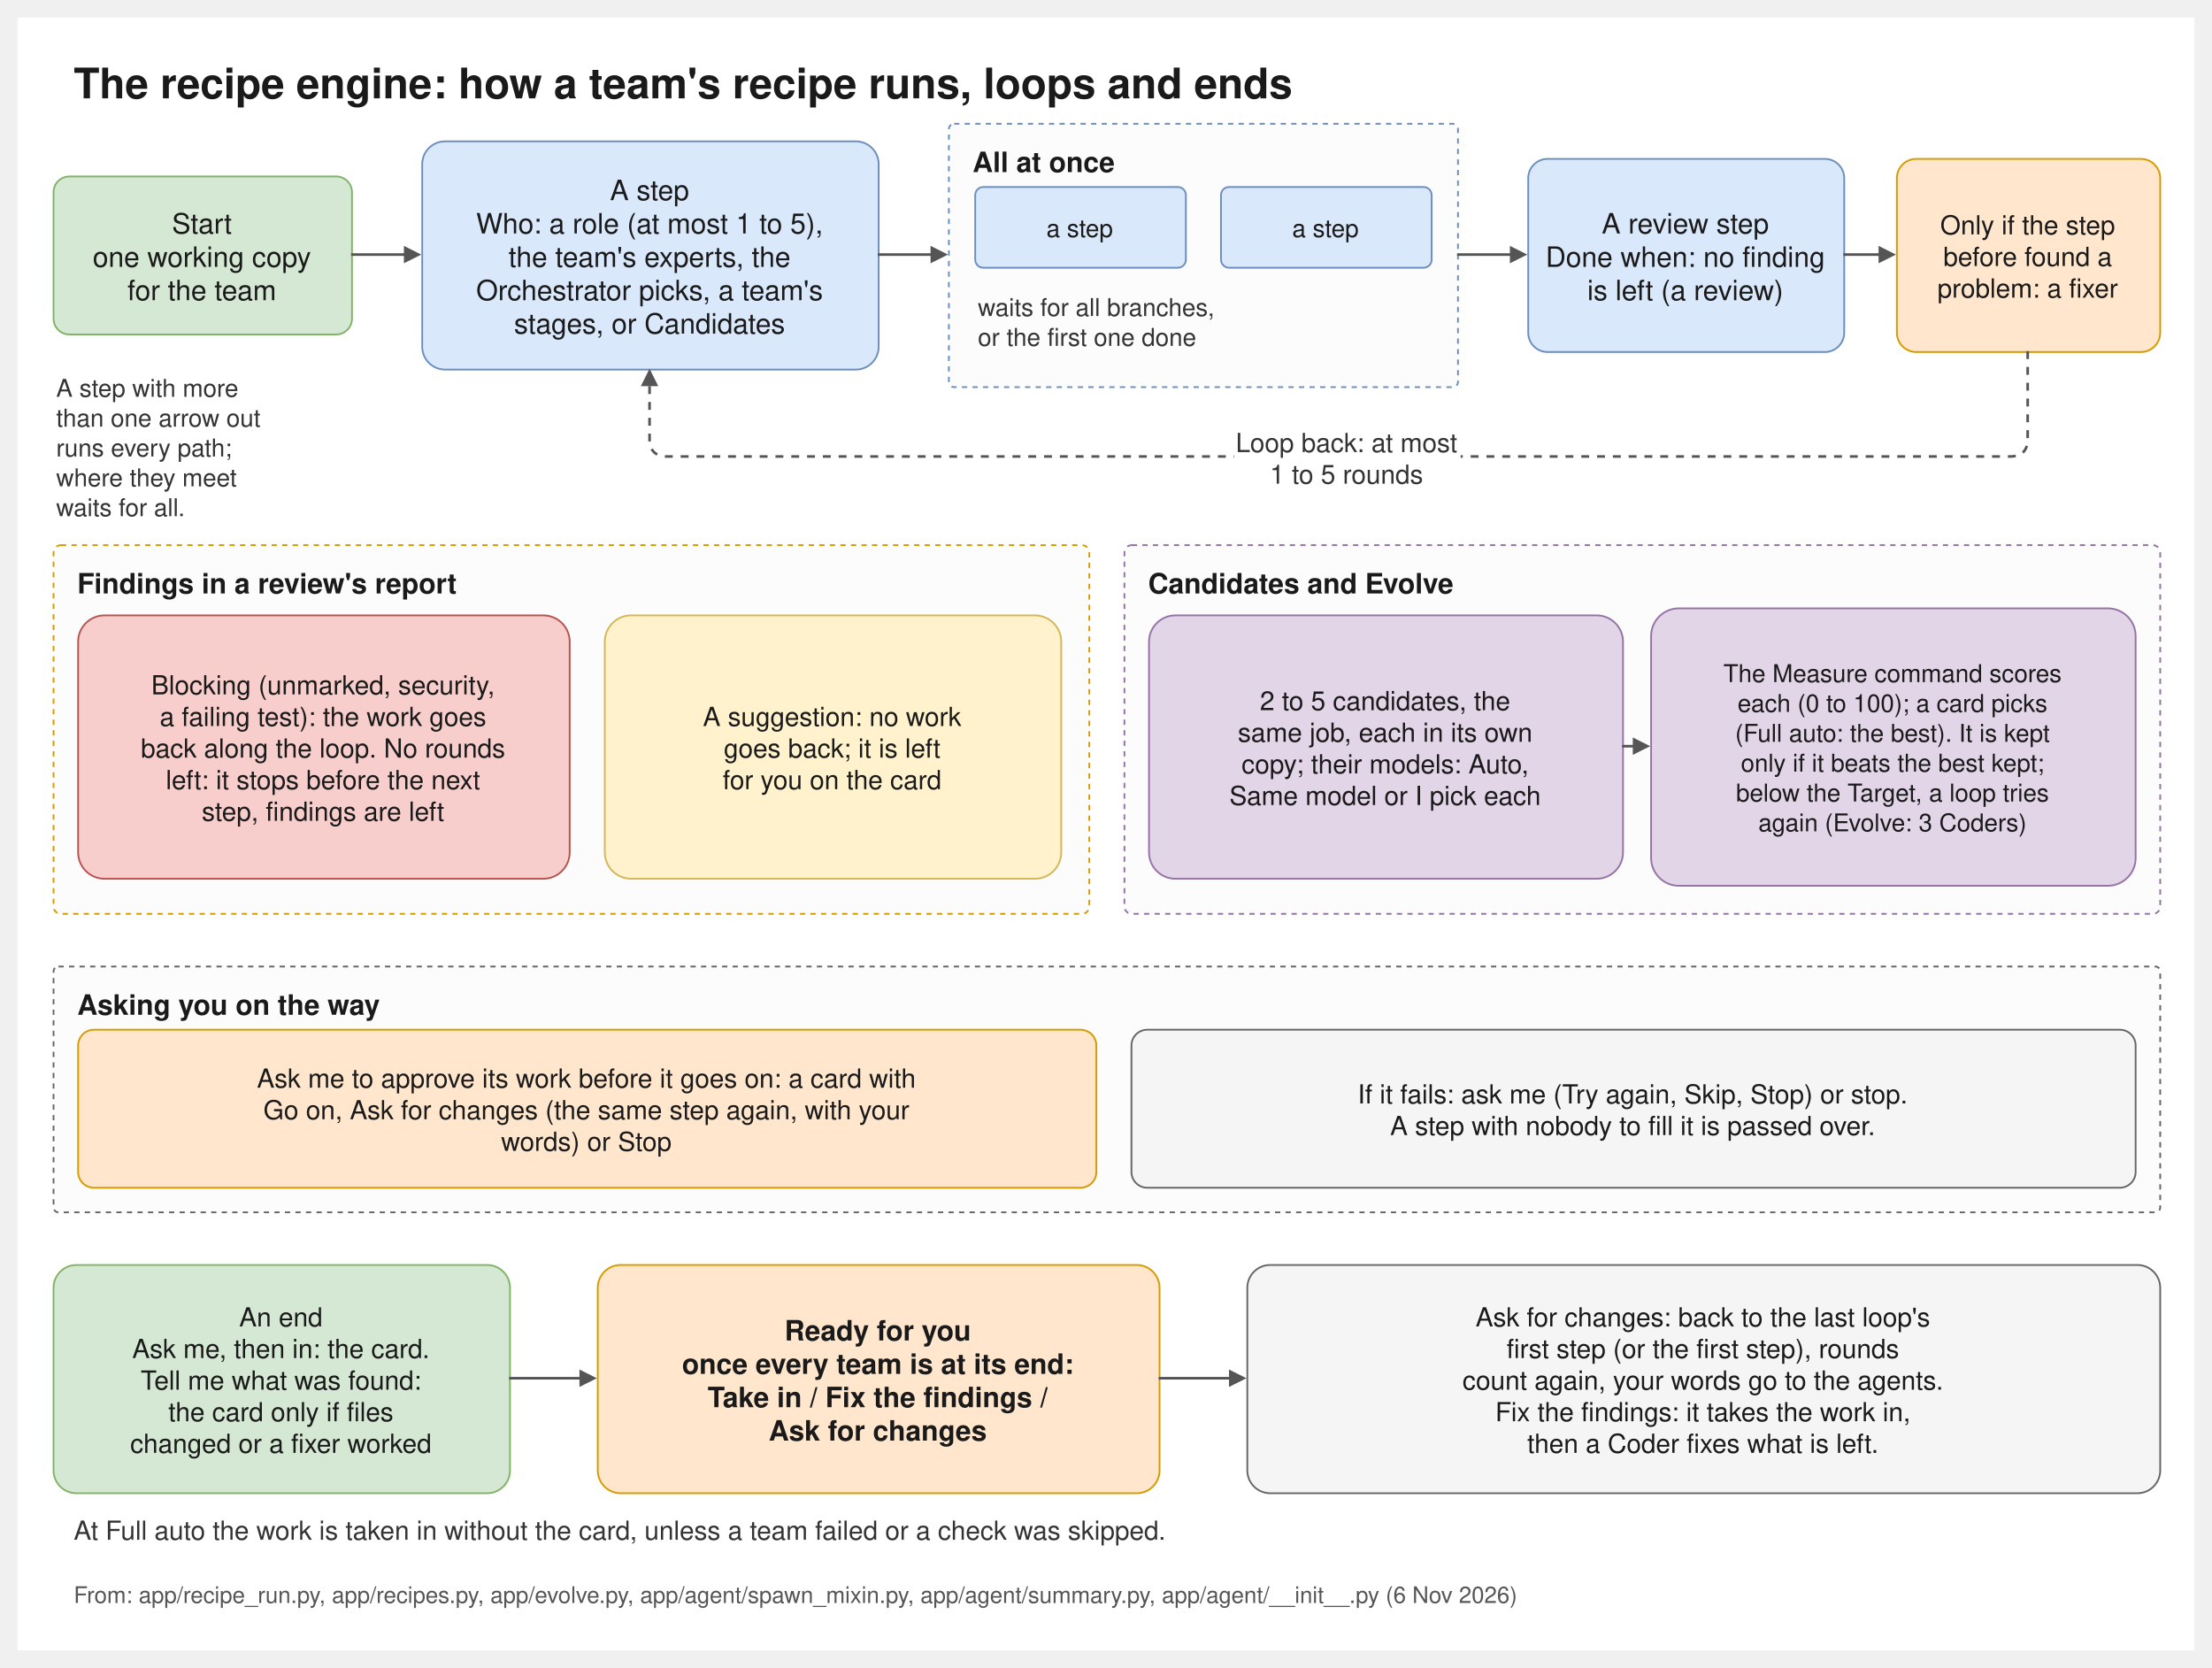
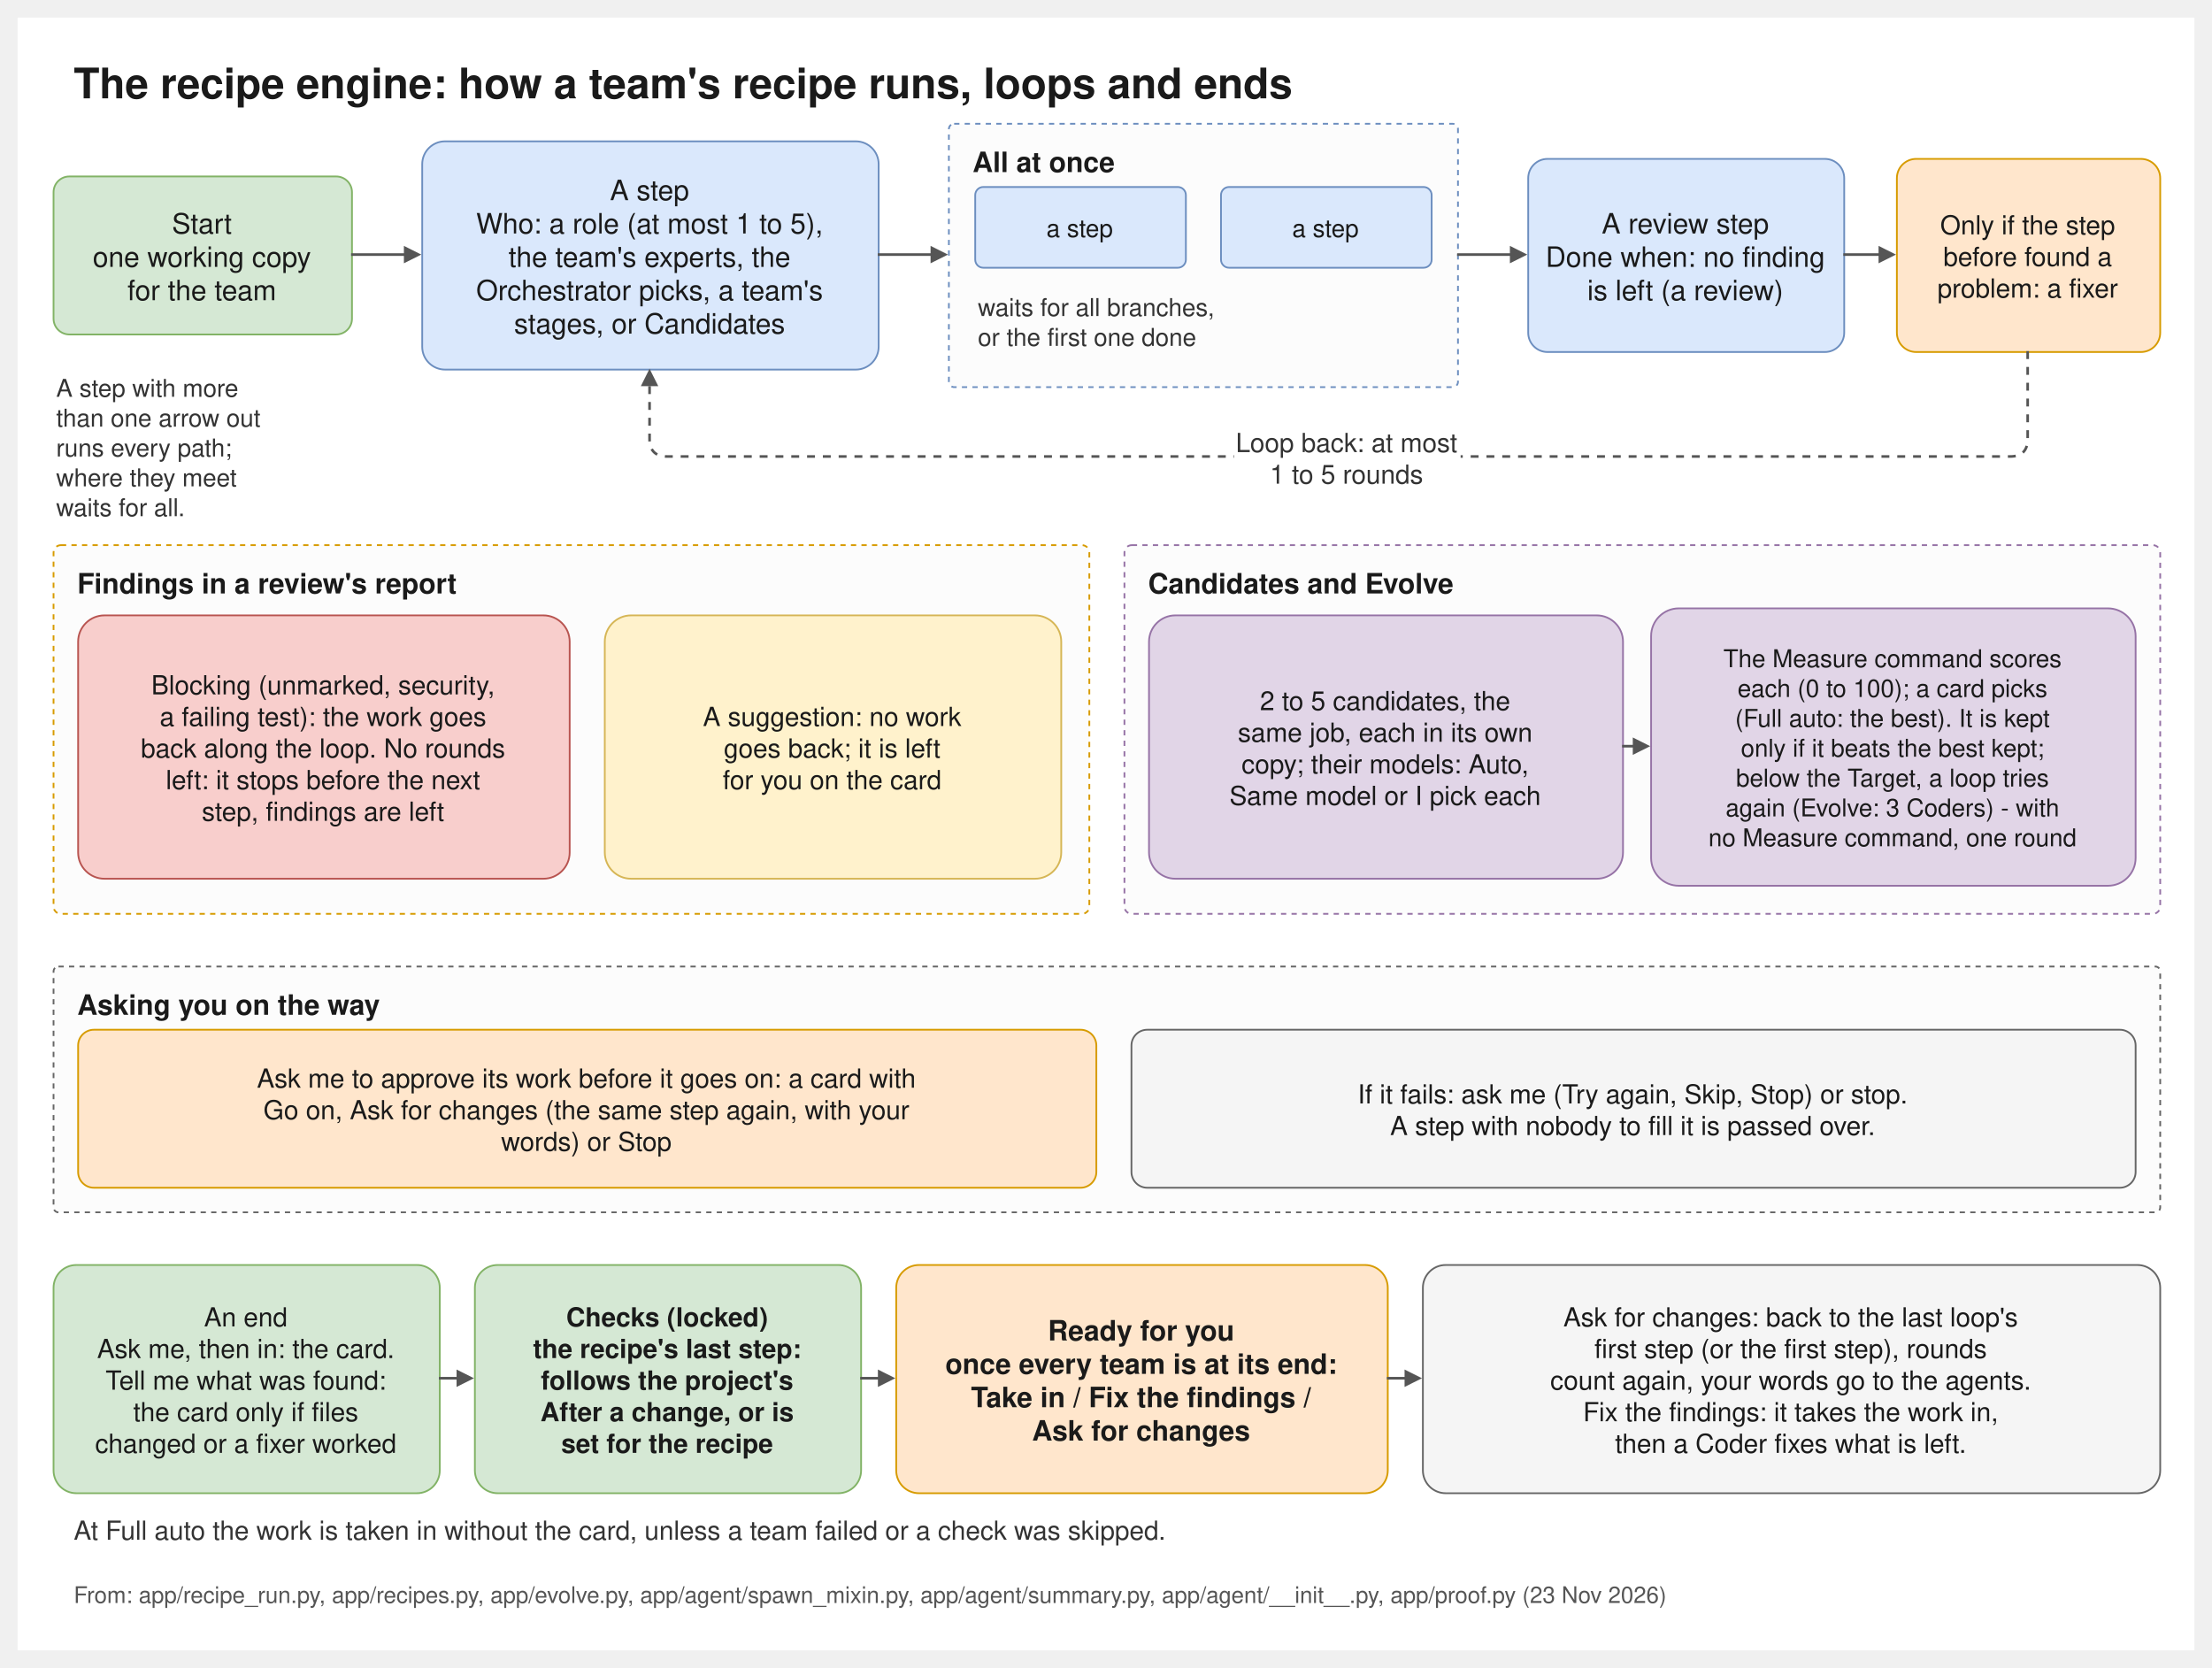
<svg xmlns="http://www.w3.org/2000/svg" style="background: transparent; background-color: transparent;" version="1.1" width="1260px" height="950px" viewBox="0 0 1260 950">
  <defs />
  <g>
    <g data-cell-id="0">
      <g data-cell-id="1">
        <g data-cell-id="backdrop">
          <g>
            <rect x="10" y="10" width="1240" height="930" fill="#ffffff" stroke="none" pointer-events="all" style="fill: light-dark(rgb(255, 255, 255), rgb(18, 18, 18));" />
          </g>
        </g>
        <g data-cell-id="title">
          <g>
            <rect x="40" y="26" width="1180" height="36" fill="none" stroke="none" pointer-events="all" />
          </g>
          <g>
            <g fill="#1a1a1a" font-family="Helvetica" font-weight="bold" text-anchor="start" font-size="24px" style="fill: light-dark(rgb(26, 26, 26), rgb(215, 215, 215));">
              <text x="42" y="56">The recipe engine: how a team's recipe runs, loops and ends</text>
            </g>
          </g>
        </g>
        <g data-cell-id="start">
          <g transform="translate(0.5,0.5)">
            <rect x="30" y="100" width="170" height="90" rx="9" ry="9" fill="#d5e8d4" stroke="#82b366" pointer-events="all" style="fill: light-dark(rgb(213, 232, 212), rgb(31, 47, 30)); stroke: light-dark(rgb(130, 179, 102), rgb(68, 110, 44));" />
          </g>
          <g>
            <g fill="#1a1a1a" font-family="Helvetica" text-anchor="middle" font-size="16px" style="fill: light-dark(rgb(26, 26, 26), rgb(215, 215, 215));">
              <text x="115" y="133">Start</text>
              <text x="115" y="152">one working copy</text>
              <text x="115" y="171">for the team</text>
            </g>
          </g>
        </g>
        <g data-cell-id="step">
          <g transform="translate(0.5,0.5)">
            <rect x="240" y="80" width="260" height="130" rx="13" ry="13" fill="#dae8fc" stroke="#6c8ebf" pointer-events="all" style="fill: light-dark(rgb(218, 232, 252), rgb(29, 41, 59)); stroke: light-dark(rgb(108, 142, 191), rgb(92, 121, 163));" />
          </g>
          <g>
            <g fill="#1a1a1a" font-family="Helvetica" text-anchor="middle" font-size="16px" style="fill: light-dark(rgb(26, 26, 26), rgb(215, 215, 215));">
              <text x="370" y="114">A step</text>
              <text x="370" y="133">Who: a role (at most 1 to 5),</text>
              <text x="370" y="152">the team's experts, the</text>
              <text x="370" y="171">Orchestrator picks, a team's</text>
              <text x="370" y="190">stages, or Candidates</text>
            </g>
          </g>
        </g>
        <g data-cell-id="group">
          <g transform="translate(0.5,0.5)">
            <rect x="540" y="70" width="290" height="150" rx="3" ry="3" fill="#fcfcfc" stroke="#6c8ebf" stroke-dasharray="3 3" pointer-events="all" style="fill: light-dark(rgb(252, 252, 252), rgb(20, 20, 20)); stroke: light-dark(rgb(108, 142, 191), rgb(92, 121, 163));" />
          </g>
          <g>
            <g fill="#1a1a1a" font-family="Helvetica" font-weight="bold" text-anchor="start" font-size="16px" style="fill: light-dark(rgb(26, 26, 26), rgb(215, 215, 215));">
              <text x="554" y="98">All at once</text>
            </g>
          </g>
        </g>
        <g data-cell-id="g1">
          <g transform="translate(0.5,0.5)">
            <rect x="555" y="106" width="120" height="46" rx="4.6" ry="4.6" fill="#dae8fc" stroke="#6c8ebf" pointer-events="all" style="fill: light-dark(rgb(218, 232, 252), rgb(29, 41, 59)); stroke: light-dark(rgb(108, 142, 191), rgb(92, 121, 163));" />
          </g>
          <g>
            <g fill="#1a1a1a" font-family="Helvetica" text-anchor="middle" font-size="14px" style="fill: light-dark(rgb(26, 26, 26), rgb(215, 215, 215));">
              <text x="615" y="135">a step</text>
            </g>
          </g>
        </g>
        <g data-cell-id="g2">
          <g transform="translate(0.5,0.5)">
            <rect x="695" y="106" width="120" height="46" rx="4.6" ry="4.6" fill="#dae8fc" stroke="#6c8ebf" pointer-events="all" style="fill: light-dark(rgb(218, 232, 252), rgb(29, 41, 59)); stroke: light-dark(rgb(108, 142, 191), rgb(92, 121, 163));" />
          </g>
          <g>
            <g fill="#1a1a1a" font-family="Helvetica" text-anchor="middle" font-size="14px" style="fill: light-dark(rgb(26, 26, 26), rgb(215, 215, 215));">
              <text x="755" y="135">a step</text>
            </g>
          </g>
        </g>
        <g data-cell-id="gw">
          <g>
            <rect x="555" y="160" width="270" height="46" fill="none" stroke="none" pointer-events="all" />
          </g>
          <g>
            <g fill="#333333" font-family="Helvetica" text-anchor="start" font-size="14px" style="fill: light-dark(rgb(51, 51, 51), rgb(193, 193, 193));">
              <text x="557" y="180">waits for all branches,</text>
              <text x="557" y="197">or the first one done</text>
            </g>
          </g>
        </g>
        <g data-cell-id="review">
          <g transform="translate(0.5,0.5)">
            <rect x="870" y="90" width="180" height="110" rx="11" ry="11" fill="#dae8fc" stroke="#6c8ebf" pointer-events="all" style="fill: light-dark(rgb(218, 232, 252), rgb(29, 41, 59)); stroke: light-dark(rgb(108, 142, 191), rgb(92, 121, 163));" />
          </g>
          <g>
            <g fill="#1a1a1a" font-family="Helvetica" text-anchor="middle" font-size="16px" style="fill: light-dark(rgb(26, 26, 26), rgb(215, 215, 215));">
              <text x="960" y="133">A review step</text>
              <text x="960" y="152">Done when: no finding</text>
              <text x="960" y="171">is left (a review)</text>
            </g>
          </g>
        </g>
        <g data-cell-id="fix">
          <g transform="translate(0.5,0.5)">
            <rect x="1080" y="90" width="150" height="110" rx="11" ry="11" fill="#ffe6cc" stroke="#d79b00" pointer-events="all" style="fill: light-dark(rgb(255, 230, 204), rgb(54, 33, 10)); stroke: light-dark(rgb(215, 155, 0), rgb(153, 101, 0));" />
          </g>
          <g>
            <g fill="#1a1a1a" font-family="Helvetica" text-anchor="middle" font-size="15px" style="fill: light-dark(rgb(26, 26, 26), rgb(215, 215, 215));">
              <text x="1155" y="133.5">Only if the step</text>
              <text x="1155" y="151.5">before found a</text>
              <text x="1155" y="169.5">problem: a fixer</text>
            </g>
          </g>
        </g>
        <g data-cell-id="e10">
          <g>
            <path d="M 200 145 L 230.82 145" fill="none" stroke="#555555" stroke-width="1.5" stroke-miterlimit="10" pointer-events="stroke" style="stroke: light-dark(rgb(85, 85, 85), rgb(164, 164, 164));" />
            <path d="M 238.32 145 L 230.82 148.75 L 230.82 141.25 Z" fill="#555555" stroke="#555555" stroke-width="1.5" stroke-miterlimit="10" pointer-events="all" style="fill: light-dark(rgb(85, 85, 85), rgb(164, 164, 164)); stroke: light-dark(rgb(85, 85, 85), rgb(164, 164, 164));" />
          </g>
        </g>
        <g data-cell-id="e11">
          <g>
            <path d="M 500 145 L 530.82 145" fill="none" stroke="#555555" stroke-width="1.5" stroke-miterlimit="10" pointer-events="stroke" style="stroke: light-dark(rgb(85, 85, 85), rgb(164, 164, 164));" />
            <path d="M 538.32 145 L 530.82 148.75 L 530.82 141.25 Z" fill="#555555" stroke="#555555" stroke-width="1.5" stroke-miterlimit="10" pointer-events="all" style="fill: light-dark(rgb(85, 85, 85), rgb(164, 164, 164)); stroke: light-dark(rgb(85, 85, 85), rgb(164, 164, 164));" />
          </g>
        </g>
        <g data-cell-id="e12">
          <g>
            <path d="M 830 145 L 860.82 145" fill="none" stroke="#555555" stroke-width="1.5" stroke-miterlimit="10" pointer-events="stroke" style="stroke: light-dark(rgb(85, 85, 85), rgb(164, 164, 164));" />
            <path d="M 868.32 145 L 860.82 148.75 L 860.82 141.25 Z" fill="#555555" stroke="#555555" stroke-width="1.5" stroke-miterlimit="10" pointer-events="all" style="fill: light-dark(rgb(85, 85, 85), rgb(164, 164, 164)); stroke: light-dark(rgb(85, 85, 85), rgb(164, 164, 164));" />
          </g>
        </g>
        <g data-cell-id="e13">
          <g>
            <path d="M 1050 145 L 1070.82 145" fill="none" stroke="#555555" stroke-width="1.5" stroke-miterlimit="10" pointer-events="stroke" style="stroke: light-dark(rgb(85, 85, 85), rgb(164, 164, 164));" />
            <path d="M 1078.32 145 L 1070.82 148.75 L 1070.82 141.25 Z" fill="#555555" stroke="#555555" stroke-width="1.5" stroke-miterlimit="10" pointer-events="all" style="fill: light-dark(rgb(85, 85, 85), rgb(164, 164, 164)); stroke: light-dark(rgb(85, 85, 85), rgb(164, 164, 164));" />
          </g>
        </g>
        <g data-cell-id="e14">
          <g>
            <path d="M 1155 200 L 1155 250 Q 1155 260 1145 260 L 380 260 Q 370 260 370 250 L 370 219.18" fill="none" stroke="#555555" stroke-width="1.5" stroke-miterlimit="10" stroke-dasharray="4.5 4.5" pointer-events="stroke" style="stroke: light-dark(rgb(85, 85, 85), rgb(164, 164, 164));" />
            <path d="M 370 211.68 L 373.75 219.18 L 366.25 219.18 Z" fill="#555555" stroke="#555555" stroke-width="1.5" stroke-miterlimit="10" pointer-events="all" style="fill: light-dark(rgb(85, 85, 85), rgb(164, 164, 164)); stroke: light-dark(rgb(85, 85, 85), rgb(164, 164, 164));" />
          </g>
          <g>
            <g fill="#333333" font-family="Helvetica" text-anchor="middle" font-size="15px" style="fill: light-dark(rgb(51, 51, 51), rgb(193, 193, 193));">
              <rect fill="#ffffff" stroke="none" x="703" y="243" width="129" height="37" stroke-width="0" style="fill: light-dark(rgb(255, 255, 255), rgb(18, 18, 18));" />
              <text x="767" y="257.5">Loop back: at most</text>
              <text x="767" y="275.5">1 to 5 rounds</text>
            </g>
          </g>
        </g>
        <g data-cell-id="find">
          <g transform="translate(0.5,0.5)">
            <rect x="30" y="310" width="590" height="210" rx="4.2" ry="4.2" fill="#fcfcfc" stroke="#d79b00" stroke-dasharray="3 3" pointer-events="all" style="fill: light-dark(rgb(252, 252, 252), rgb(20, 20, 20)); stroke: light-dark(rgb(215, 155, 0), rgb(153, 101, 0));" />
          </g>
          <g>
            <g fill="#1a1a1a" font-family="Helvetica" font-weight="bold" text-anchor="start" font-size="16px" style="fill: light-dark(rgb(26, 26, 26), rgb(215, 215, 215));">
              <text x="44" y="338">Findings in a review's report</text>
            </g>
          </g>
        </g>
        <g data-cell-id="block">
          <g transform="translate(0.5,0.5)">
            <rect x="44" y="350" width="280" height="150" rx="15" ry="15" fill="#f8cecc" stroke="#b85450" pointer-events="all" style="fill: light-dark(rgb(248, 206, 204), rgb(81, 45, 43)); stroke: light-dark(rgb(184, 84, 80), rgb(215, 129, 126));" />
          </g>
          <g>
            <g fill="#1a1a1a" font-family="Helvetica" text-anchor="middle" font-size="15px" style="fill: light-dark(rgb(26, 26, 26), rgb(215, 215, 215));">
              <text x="184" y="395.5">Blocking (unmarked, security,</text>
              <text x="184" y="413.5">a failing test): the work goes</text>
              <text x="184" y="431.5">back along the loop. No rounds</text>
              <text x="184" y="449.5">left: it stops before the next</text>
              <text x="184" y="467.5">step, findings are left</text>
            </g>
          </g>
        </g>
        <g data-cell-id="sugg">
          <g transform="translate(0.5,0.5)">
            <rect x="344" y="350" width="260" height="150" rx="15" ry="15" fill="#fff2cc" stroke="#d6b656" pointer-events="all" style="fill: light-dark(rgb(255, 242, 204), rgb(40, 29, 0)); stroke: light-dark(rgb(214, 182, 86), rgb(109, 81, 0));" />
          </g>
          <g>
            <g fill="#1a1a1a" font-family="Helvetica" text-anchor="middle" font-size="15px" style="fill: light-dark(rgb(26, 26, 26), rgb(215, 215, 215));">
              <text x="474" y="413.5">A suggestion: no work</text>
              <text x="474" y="431.5">goes back; it is left</text>
              <text x="474" y="449.5">for you on the card</text>
            </g>
          </g>
        </g>
        <g data-cell-id="cand">
          <g transform="translate(0.5,0.5)">
            <rect x="640" y="310" width="590" height="210" rx="4.2" ry="4.2" fill="#fcfcfc" stroke="#9673a6" stroke-dasharray="3 3" pointer-events="all" style="fill: light-dark(rgb(252, 252, 252), rgb(20, 20, 20)); stroke: light-dark(rgb(150, 115, 166), rgb(149, 119, 163));" />
          </g>
          <g>
            <g fill="#1a1a1a" font-family="Helvetica" font-weight="bold" text-anchor="start" font-size="16px" style="fill: light-dark(rgb(26, 26, 26), rgb(215, 215, 215));">
              <text x="654" y="338">Candidates and Evolve</text>
            </g>
          </g>
        </g>
        <g data-cell-id="c1">
          <g transform="translate(0.5,0.5)">
            <rect x="654" y="350" width="270" height="150" rx="15" ry="15" fill="#e1d5e7" stroke="#9673a6" pointer-events="all" style="fill: light-dark(rgb(225, 213, 231), rgb(57, 47, 63)); stroke: light-dark(rgb(150, 115, 166), rgb(149, 119, 163));" />
          </g>
          <g>
            <g fill="#1a1a1a" font-family="Helvetica" text-anchor="middle" font-size="15px" style="fill: light-dark(rgb(26, 26, 26), rgb(215, 215, 215));">
              <text x="789" y="404.5">2 to 5 candidates, the</text>
              <text x="789" y="422.5">same job, each in its own</text>
              <text x="789" y="440.5">copy; their models: Auto,</text>
              <text x="789" y="458.5">Same model or I pick each</text>
            </g>
          </g>
        </g>
        <g data-cell-id="c2">
          <g transform="translate(0.5,0.5)">
            <rect x="940" y="346" width="276" height="158" rx="15.8" ry="15.8" fill="#e1d5e7" stroke="#9673a6" pointer-events="all" style="fill: light-dark(rgb(225, 213, 231), rgb(57, 47, 63)); stroke: light-dark(rgb(150, 115, 166), rgb(149, 119, 163));" />
          </g>
          <g>
            <g fill="#1a1a1a" font-family="Helvetica" text-anchor="middle" font-size="14px" style="fill: light-dark(rgb(26, 26, 26), rgb(215, 215, 215));">
-               <text x="1078" y="388.5">The Measure command scores</text>
-               <text x="1078" y="405.5">each (0 to 100); a card picks</text>
-               <text x="1078" y="422.5">(Full auto: the best). It is kept</text>
-               <text x="1078" y="439.5">only if it beats the best kept;</text>
-               <text x="1078" y="456.5">below the Target, a loop tries</text>
-               <text x="1078" y="473.5">again (Evolve: 3 Coders)</text>
+               <text x="1078" y="380">The Measure command scores</text>
+               <text x="1078" y="397">each (0 to 100); a card picks</text>
+               <text x="1078" y="414">(Full auto: the best). It is kept</text>
+               <text x="1078" y="431">only if it beats the best kept;</text>
+               <text x="1078" y="448">below the Target, a loop tries</text>
+               <text x="1078" y="465">again (Evolve: 3 Coders) - with</text>
+               <text x="1078" y="482">no Measure command, one round</text>
            </g>
          </g>
        </g>
        <g data-cell-id="e21">
          <g>
            <path d="M 924 425 L 930.82 425" fill="none" stroke="#555555" stroke-width="1.5" stroke-miterlimit="10" pointer-events="stroke" style="stroke: light-dark(rgb(85, 85, 85), rgb(164, 164, 164));" />
            <path d="M 938.32 425 L 930.82 428.75 L 930.82 421.25 Z" fill="#555555" stroke="#555555" stroke-width="1.5" stroke-miterlimit="10" pointer-events="all" style="fill: light-dark(rgb(85, 85, 85), rgb(164, 164, 164)); stroke: light-dark(rgb(85, 85, 85), rgb(164, 164, 164));" />
          </g>
        </g>
        <g data-cell-id="ask">
          <g transform="translate(0.5,0.5)">
            <rect x="30" y="550" width="1200" height="140" rx="2.8" ry="2.8" fill="#fcfcfc" stroke="#666666" stroke-dasharray="3 3" pointer-events="all" style="fill: light-dark(rgb(252, 252, 252), rgb(20, 20, 20)); stroke: light-dark(rgb(102, 102, 102), rgb(149, 149, 149));" />
          </g>
          <g>
            <g fill="#1a1a1a" font-family="Helvetica" font-weight="bold" text-anchor="start" font-size="16px" style="fill: light-dark(rgb(26, 26, 26), rgb(215, 215, 215));">
              <text x="44" y="578">Asking you on the way</text>
            </g>
          </g>
        </g>
        <g data-cell-id="askme">
          <g transform="translate(0.5,0.5)">
            <rect x="44" y="586" width="580" height="90" rx="9" ry="9" fill="#ffe6cc" stroke="#d79b00" pointer-events="all" style="fill: light-dark(rgb(255, 230, 204), rgb(54, 33, 10)); stroke: light-dark(rgb(215, 155, 0), rgb(153, 101, 0));" />
          </g>
          <g>
            <g fill="#1a1a1a" font-family="Helvetica" text-anchor="middle" font-size="15px" style="fill: light-dark(rgb(26, 26, 26), rgb(215, 215, 215));">
              <text x="334" y="619.5">Ask me to approve its work before it goes on: a card with</text>
              <text x="334" y="637.5">Go on, Ask for changes (the same step again, with your</text>
              <text x="334" y="655.5">words) or Stop</text>
            </g>
          </g>
        </g>
        <g data-cell-id="fails">
          <g transform="translate(0.5,0.5)">
            <rect x="644" y="586" width="572" height="90" rx="9" ry="9" fill="#f5f5f5" stroke="#666666" pointer-events="all" style="fill: light-dark(rgb(245, 245, 245), rgb(26, 26, 26)); stroke: light-dark(rgb(102, 102, 102), rgb(149, 149, 149));" />
          </g>
          <g>
            <g fill="#1a1a1a" font-family="Helvetica" text-anchor="middle" font-size="15px" style="fill: light-dark(rgb(26, 26, 26), rgb(215, 215, 215));">
              <text x="930" y="628.5">If it fails: ask me (Try again, Skip, Stop) or stop.</text>
              <text x="930" y="646.5">A step with nobody to fill it is passed over.</text>
            </g>
          </g>
        </g>
        <g data-cell-id="end">
          <g transform="translate(0.5,0.5)">
-             <rect x="30" y="720" width="260" height="130" rx="13" ry="13" fill="#d5e8d4" stroke="#82b366" pointer-events="all" style="fill: light-dark(rgb(213, 232, 212), rgb(31, 47, 30)); stroke: light-dark(rgb(130, 179, 102), rgb(68, 110, 44));" />
-           </g>
-           <g>
-             <g fill="#1a1a1a" font-family="Helvetica" text-anchor="middle" font-size="15px" style="fill: light-dark(rgb(26, 26, 26), rgb(215, 215, 215));">
-               <text x="160" y="755.5">An end</text>
-               <text x="160" y="773.5">Ask me, then in: the card.</text>
-               <text x="160" y="791.5">Tell me what was found:</text>
-               <text x="160" y="809.5">the card only if files</text>
-               <text x="160" y="827.5">changed or a fixer worked</text>
+             <rect x="30" y="720" width="220" height="130" rx="13" ry="13" fill="#d5e8d4" stroke="#82b366" pointer-events="all" style="fill: light-dark(rgb(213, 232, 212), rgb(31, 47, 30)); stroke: light-dark(rgb(130, 179, 102), rgb(68, 110, 44));" />
+           </g>
+           <g>
+             <g fill="#1a1a1a" font-family="Helvetica" text-anchor="middle" font-size="15px" style="fill: light-dark(rgb(26, 26, 26), rgb(215, 215, 215));">
+               <text x="140" y="755.5">An end</text>
+               <text x="140" y="773.5">Ask me, then in: the card.</text>
+               <text x="140" y="791.5">Tell me what was found:</text>
+               <text x="140" y="809.5">the card only if files</text>
+               <text x="140" y="827.5">changed or a fixer worked</text>
            </g>
          </g>
        </g>
        <g data-cell-id="fork">
          <g>
            <rect x="30" y="206" width="200" height="96" fill="none" stroke="none" pointer-events="all" />
          </g>
          <g>
            <g fill="#333333" font-family="Helvetica" text-anchor="start" font-size="14px" style="fill: light-dark(rgb(51, 51, 51), rgb(193, 193, 193));">
              <text x="32" y="226">A step with more</text>
              <text x="32" y="243">than one arrow out</text>
              <text x="32" y="260">runs every path;</text>
              <text x="32" y="277">where they meet</text>
              <text x="32" y="294">waits for all.</text>
            </g>
          </g>
        </g>
+         <g data-cell-id="checks">
+           <g transform="translate(0.5,0.5)">
+             <rect x="270" y="720" width="220" height="130" rx="13" ry="13" fill="#d5e8d4" stroke="#82b366" pointer-events="all" style="fill: light-dark(rgb(213, 232, 212), rgb(31, 47, 30)); stroke: light-dark(rgb(130, 179, 102), rgb(68, 110, 44));" />
+           </g>
+           <g>
+             <g fill="#1a1a1a" font-family="Helvetica" font-weight="bold" text-anchor="middle" font-size="15px" style="fill: light-dark(rgb(26, 26, 26), rgb(215, 215, 215));">
+               <text x="380" y="755.5">Checks (locked)</text>
+               <text x="380" y="773.5">the recipe's last step:</text>
+               <text x="380" y="791.5">follows the project's</text>
+               <text x="380" y="809.5">After a change, or is</text>
+               <text x="380" y="827.5">set for the recipe</text>
+             </g>
+           </g>
+         </g>
        <g data-cell-id="ready">
          <g transform="translate(0.5,0.5)">
-             <rect x="340" y="720" width="320" height="130" rx="13" ry="13" fill="#ffe6cc" stroke="#d79b00" pointer-events="all" style="fill: light-dark(rgb(255, 230, 204), rgb(54, 33, 10)); stroke: light-dark(rgb(215, 155, 0), rgb(153, 101, 0));" />
+             <rect x="510" y="720" width="280" height="130" rx="13" ry="13" fill="#ffe6cc" stroke="#d79b00" pointer-events="all" style="fill: light-dark(rgb(255, 230, 204), rgb(54, 33, 10)); stroke: light-dark(rgb(215, 155, 0), rgb(153, 101, 0));" />
          </g>
          <g>
            <g fill="#1a1a1a" font-family="Helvetica" font-weight="bold" text-anchor="middle" font-size="16px" style="fill: light-dark(rgb(26, 26, 26), rgb(215, 215, 215));">
-               <text x="500" y="763.5">Ready for you</text>
-               <text x="500" y="782.5">once every team is at its end:</text>
-               <text x="500" y="801.5">Take in / Fix the findings /</text>
-               <text x="500" y="820.5">Ask for changes</text>
+               <text x="650" y="763.5">Ready for you</text>
+               <text x="650" y="782.5">once every team is at its end:</text>
+               <text x="650" y="801.5">Take in / Fix the findings /</text>
+               <text x="650" y="820.5">Ask for changes</text>
            </g>
          </g>
        </g>
        <g data-cell-id="back">
          <g transform="translate(0.5,0.5)">
-             <rect x="710" y="720" width="520" height="130" rx="13" ry="13" fill="#f5f5f5" stroke="#666666" pointer-events="all" style="fill: light-dark(rgb(245, 245, 245), rgb(26, 26, 26)); stroke: light-dark(rgb(102, 102, 102), rgb(149, 149, 149));" />
-           </g>
-           <g>
-             <g fill="#1a1a1a" font-family="Helvetica" text-anchor="middle" font-size="15px" style="fill: light-dark(rgb(26, 26, 26), rgb(215, 215, 215));">
-               <text x="970" y="755.5">Ask for changes: back to the last loop's</text>
-               <text x="970" y="773.5">first step (or the first step), rounds</text>
-               <text x="970" y="791.5">count again, your words go to the agents.</text>
-               <text x="970" y="809.5">Fix the findings: it takes the work in,</text>
-               <text x="970" y="827.5">then a Coder fixes what is left.</text>
+             <rect x="810" y="720" width="420" height="130" rx="13" ry="13" fill="#f5f5f5" stroke="#666666" pointer-events="all" style="fill: light-dark(rgb(245, 245, 245), rgb(26, 26, 26)); stroke: light-dark(rgb(102, 102, 102), rgb(149, 149, 149));" />
+           </g>
+           <g>
+             <g fill="#1a1a1a" font-family="Helvetica" text-anchor="middle" font-size="15px" style="fill: light-dark(rgb(26, 26, 26), rgb(215, 215, 215));">
+               <text x="1020" y="755.5">Ask for changes: back to the last loop's</text>
+               <text x="1020" y="773.5">first step (or the first step), rounds</text>
+               <text x="1020" y="791.5">count again, your words go to the agents.</text>
+               <text x="1020" y="809.5">Fix the findings: it takes the work in,</text>
+               <text x="1020" y="827.5">then a Coder fixes what is left.</text>
            </g>
          </g>
        </g>
        <g data-cell-id="e29">
          <g>
-             <path d="M 290 785 L 330.82 785" fill="none" stroke="#555555" stroke-width="1.5" stroke-miterlimit="10" pointer-events="stroke" style="stroke: light-dark(rgb(85, 85, 85), rgb(164, 164, 164));" />
-             <path d="M 338.32 785 L 330.82 788.75 L 330.82 781.25 Z" fill="#555555" stroke="#555555" stroke-width="1.5" stroke-miterlimit="10" pointer-events="all" style="fill: light-dark(rgb(85, 85, 85), rgb(164, 164, 164)); stroke: light-dark(rgb(85, 85, 85), rgb(164, 164, 164));" />
+             <path d="M 250 785 L 260.82 785" fill="none" stroke="#555555" stroke-width="1.5" stroke-miterlimit="10" pointer-events="stroke" style="stroke: light-dark(rgb(85, 85, 85), rgb(164, 164, 164));" />
+             <path d="M 268.32 785 L 260.82 788.75 L 260.82 781.25 Z" fill="#555555" stroke="#555555" stroke-width="1.5" stroke-miterlimit="10" pointer-events="all" style="fill: light-dark(rgb(85, 85, 85), rgb(164, 164, 164)); stroke: light-dark(rgb(85, 85, 85), rgb(164, 164, 164));" />
+           </g>
+         </g>
+         <g data-cell-id="e29b">
+           <g>
+             <path d="M 490 785 L 500.82 785" fill="none" stroke="#555555" stroke-width="1.5" stroke-miterlimit="10" pointer-events="stroke" style="stroke: light-dark(rgb(85, 85, 85), rgb(164, 164, 164));" />
+             <path d="M 508.32 785 L 500.82 788.75 L 500.82 781.25 Z" fill="#555555" stroke="#555555" stroke-width="1.5" stroke-miterlimit="10" pointer-events="all" style="fill: light-dark(rgb(85, 85, 85), rgb(164, 164, 164)); stroke: light-dark(rgb(85, 85, 85), rgb(164, 164, 164));" />
          </g>
        </g>
        <g data-cell-id="e30">
          <g>
-             <path d="M 660 785 L 700.82 785" fill="none" stroke="#555555" stroke-width="1.5" stroke-miterlimit="10" pointer-events="stroke" style="stroke: light-dark(rgb(85, 85, 85), rgb(164, 164, 164));" />
-             <path d="M 708.32 785 L 700.82 788.75 L 700.82 781.25 Z" fill="#555555" stroke="#555555" stroke-width="1.5" stroke-miterlimit="10" pointer-events="all" style="fill: light-dark(rgb(85, 85, 85), rgb(164, 164, 164)); stroke: light-dark(rgb(85, 85, 85), rgb(164, 164, 164));" />
+             <path d="M 790 785 L 800.82 785" fill="none" stroke="#555555" stroke-width="1.5" stroke-miterlimit="10" pointer-events="stroke" style="stroke: light-dark(rgb(85, 85, 85), rgb(164, 164, 164));" />
+             <path d="M 808.32 785 L 800.82 788.75 L 800.82 781.25 Z" fill="#555555" stroke="#555555" stroke-width="1.5" stroke-miterlimit="10" pointer-events="all" style="fill: light-dark(rgb(85, 85, 85), rgb(164, 164, 164)); stroke: light-dark(rgb(85, 85, 85), rgb(164, 164, 164));" />
          </g>
        </g>
        <g data-cell-id="auto">
          <g>
            <rect x="40" y="856" width="1190" height="24" fill="none" stroke="none" pointer-events="all" />
          </g>
          <g>
            <g fill="#333333" font-family="Helvetica" text-anchor="start" font-size="15px" style="fill: light-dark(rgb(51, 51, 51), rgb(193, 193, 193));">
              <text x="42" y="877">At Full auto the work is taken in without the card, unless a team failed or a check was skipped.</text>
            </g>
          </g>
        </g>
        <g data-cell-id="footer">
          <g>
            <rect x="40" y="894" width="1180" height="40" fill="none" stroke="none" pointer-events="all" />
          </g>
          <g>
            <g fill="#555555" font-family="Helvetica" text-anchor="start" font-size="13px" style="fill: light-dark(rgb(85, 85, 85), rgb(164, 164, 164));">
-               <text x="42" y="913">From: app/recipe_run.py, app/recipes.py, app/evolve.py, app/agent/spawn_mixin.py, app/agent/summary.py, app/agent/__init__.py (6 Nov 2026)</text>
+               <text x="42" y="913">From: app/recipe_run.py, app/recipes.py, app/evolve.py, app/agent/spawn_mixin.py, app/agent/summary.py, app/agent/__init__.py, app/proof.py (23 Nov 2026)</text>
            </g>
          </g>
        </g>
      </g>
    </g>
  </g>
</svg>
